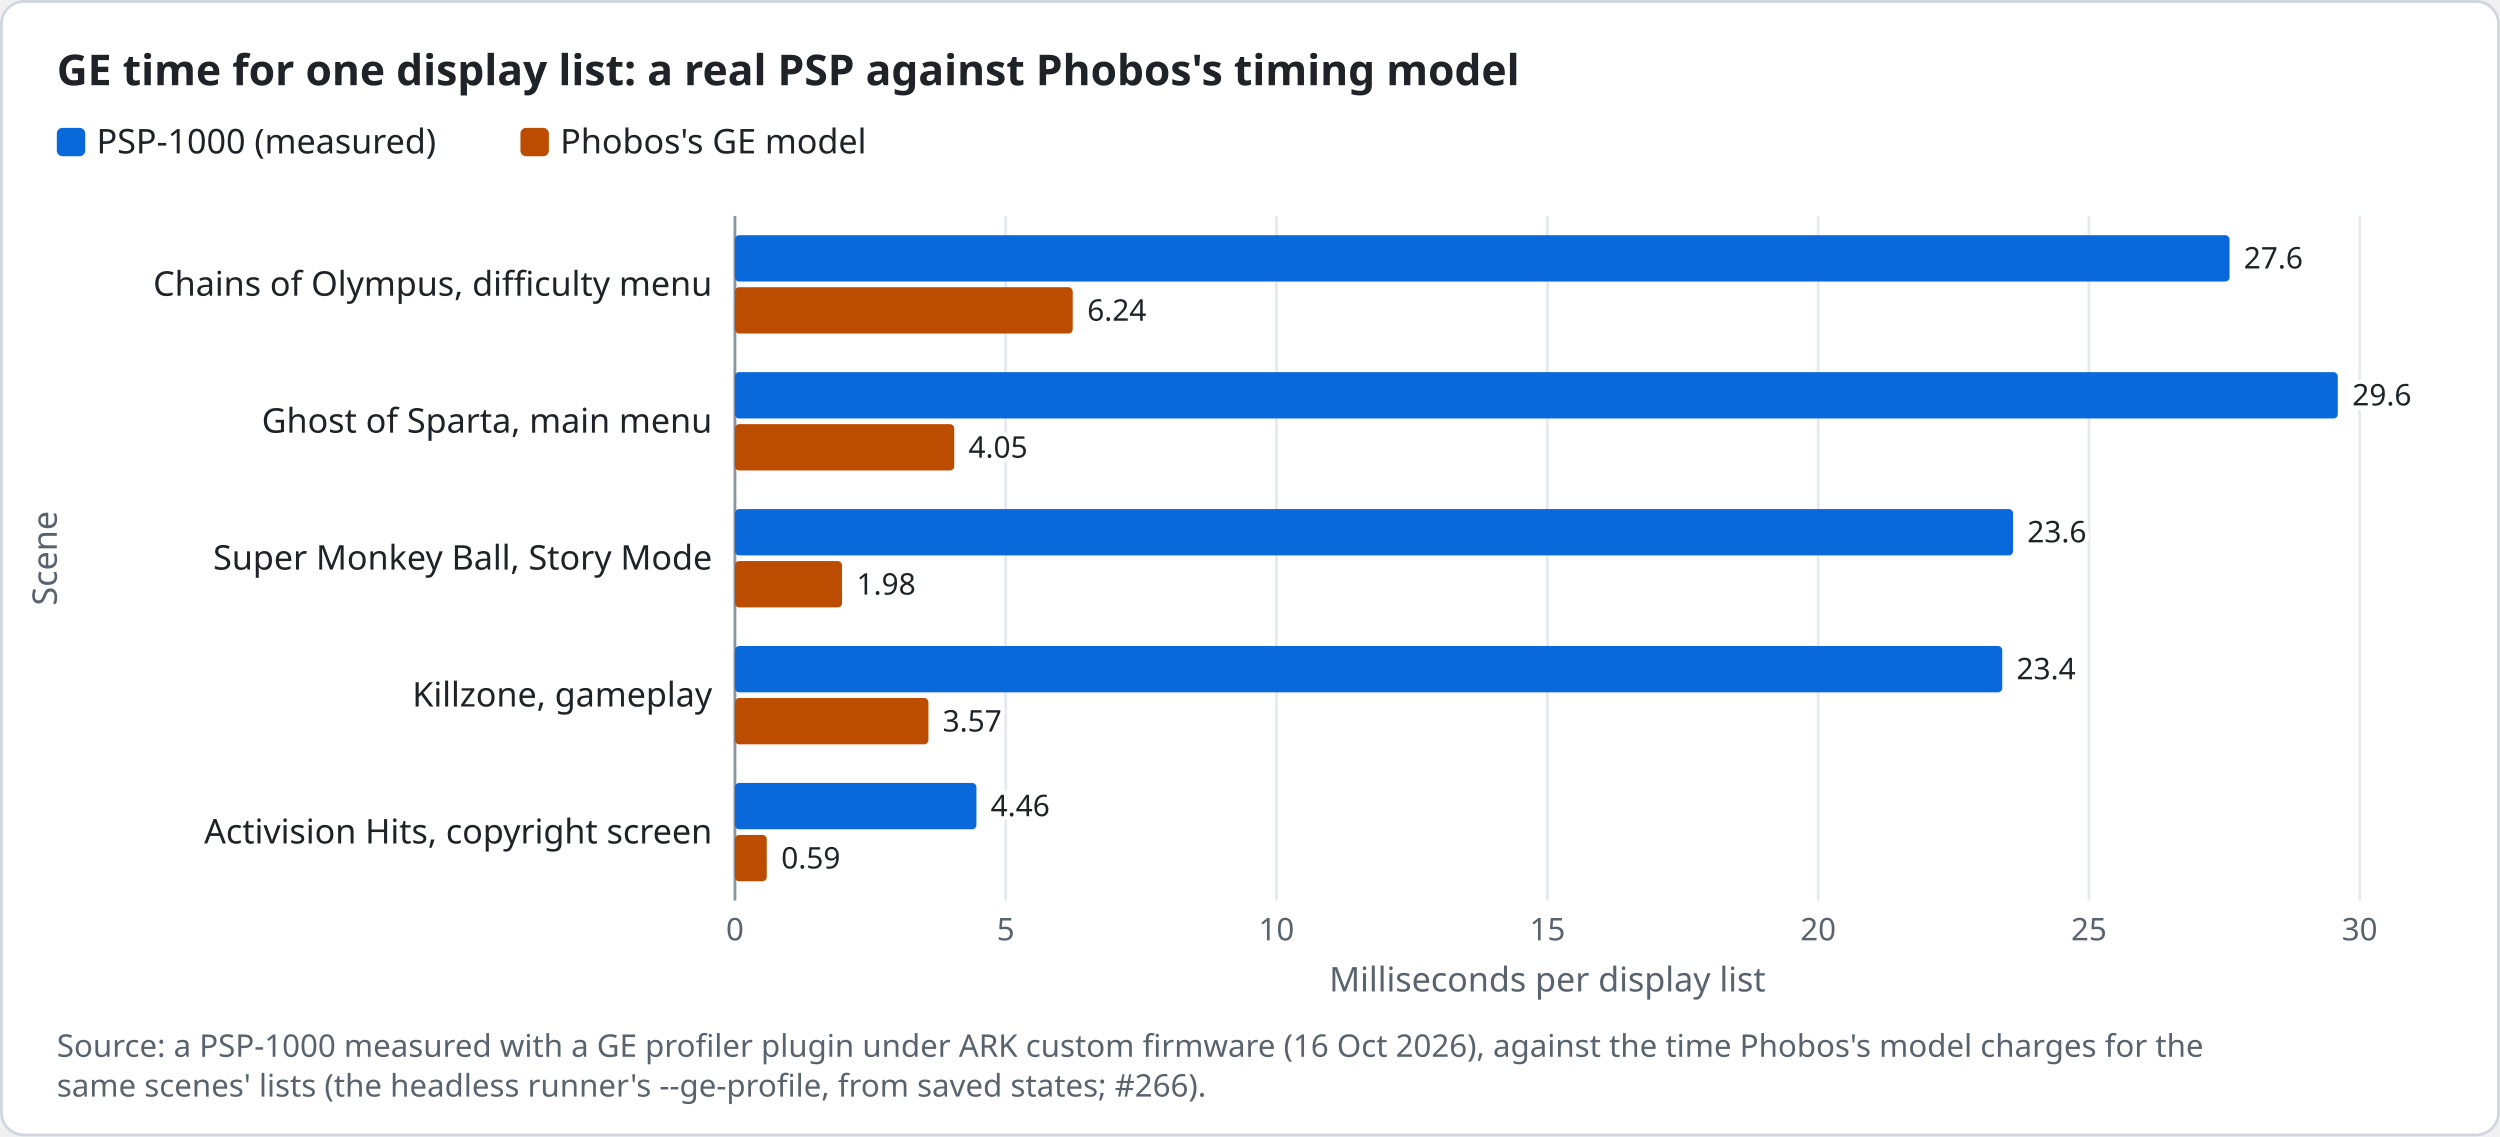
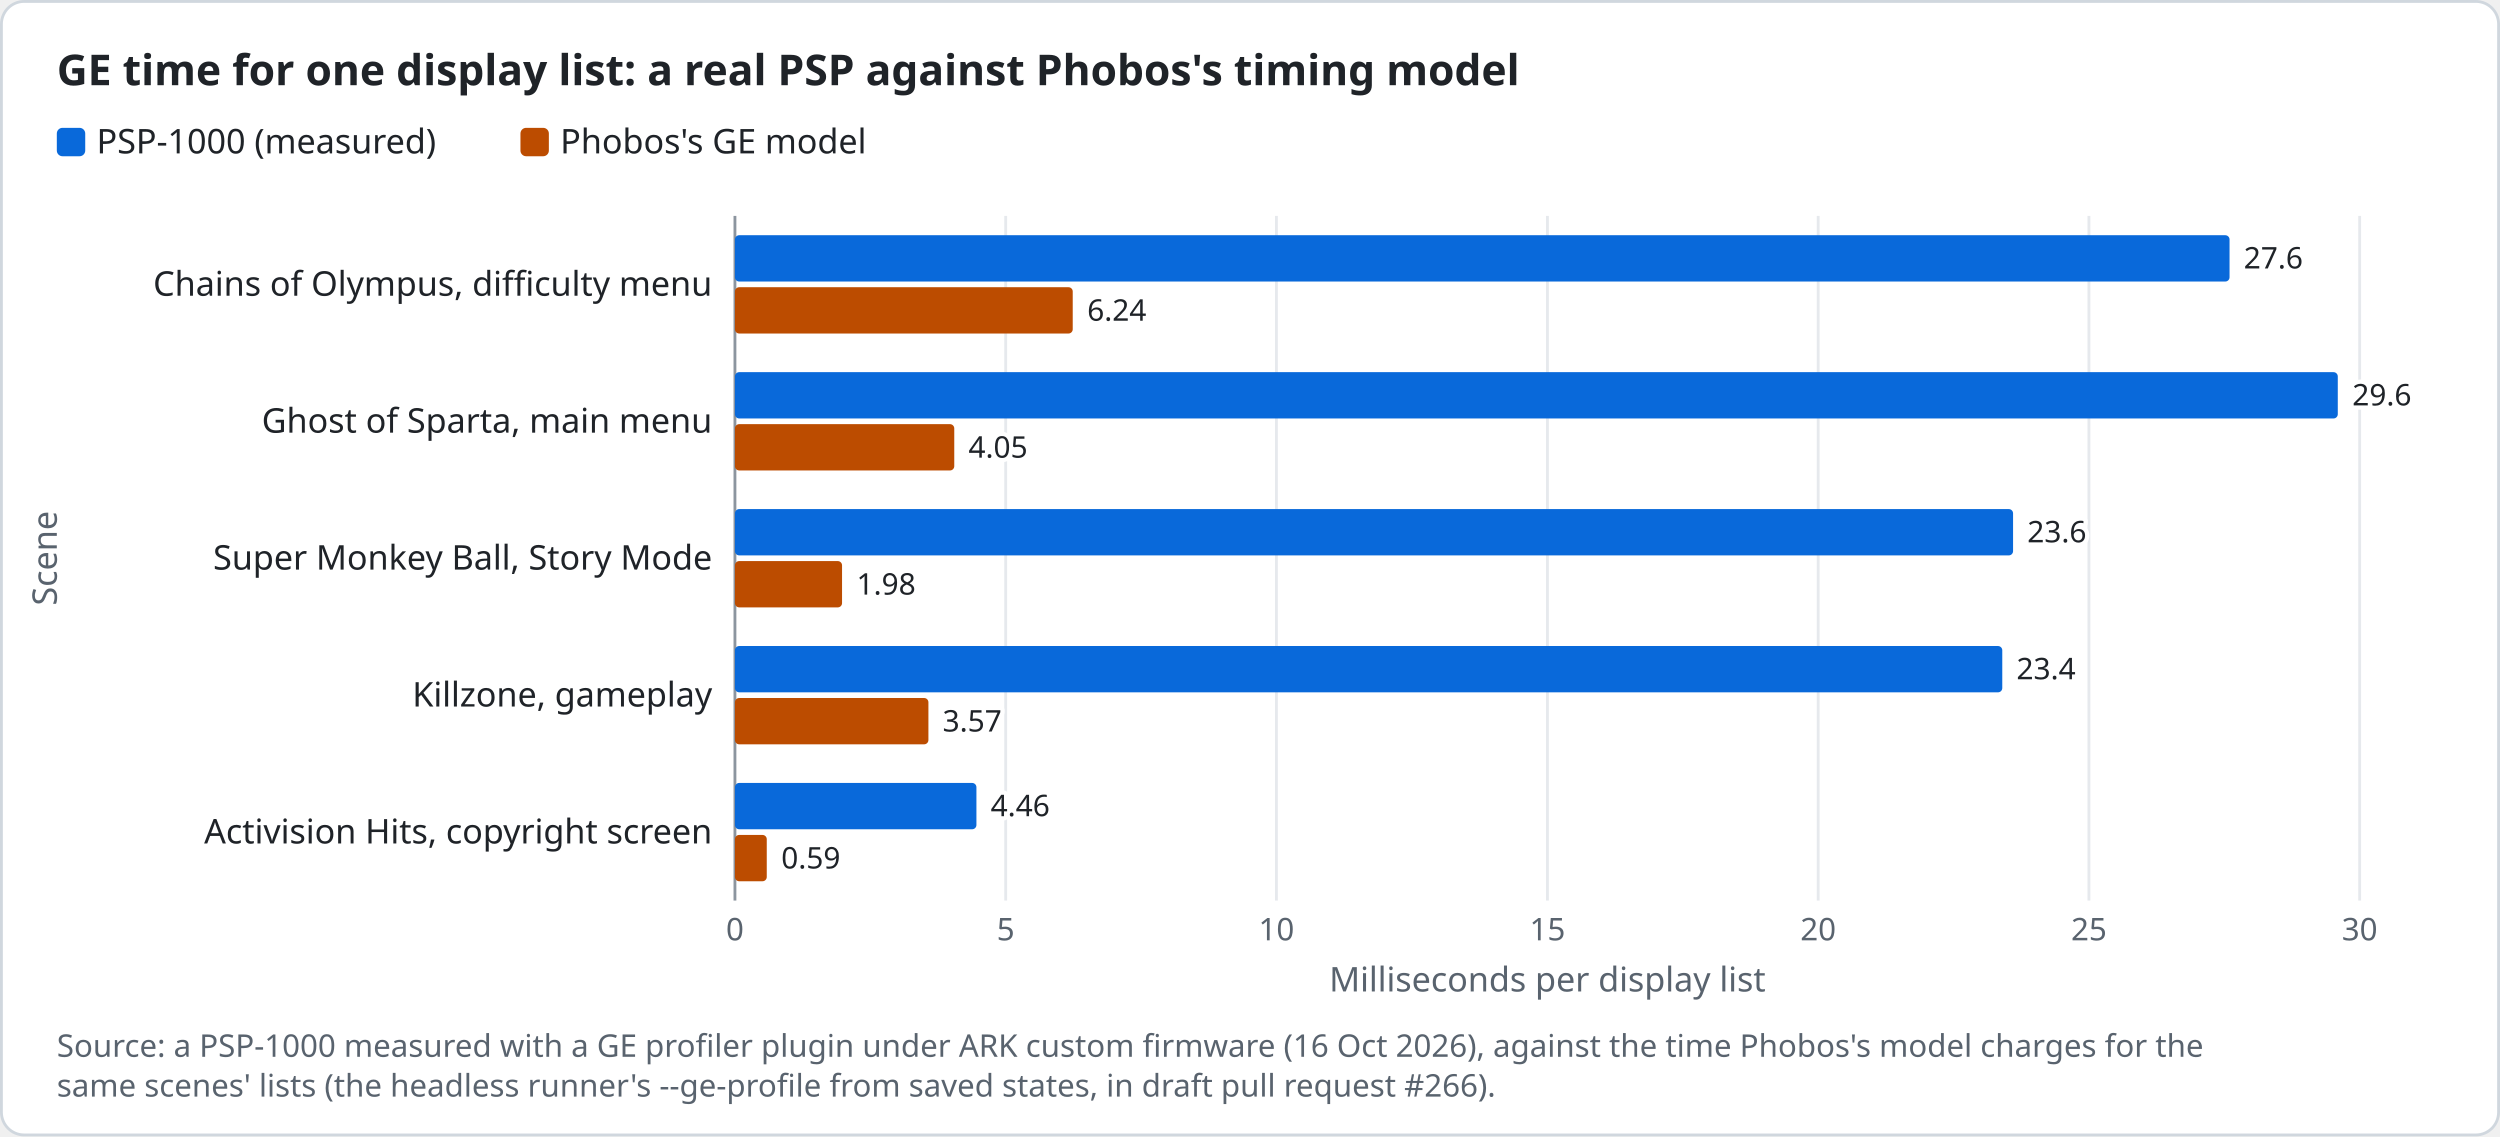
<svg xmlns="http://www.w3.org/2000/svg" width="880" height="400" viewBox="0 0 880 400" role="img" aria-labelledby="title desc" font-family="-apple-system, BlinkMacSystemFont, Segoe UI, Noto Sans, Helvetica, Arial, sans-serif">
  <rect x="0.5" y="0.5" width="879" height="399" rx="8" fill="#ffffff" stroke="#d0d7de" />
  <text x="20" y="30" font-size="15" fill="#1f2328" font-weight="600">GE time for one display list: a real PSP against Phobos's timing model</text>
  <rect x="20" y="45" width="10" height="10" rx="2" fill="#0969da" />
  <text x="34" y="54" font-size="12" fill="#1f2328">PSP-1000 (measured)</text>
  <rect x="183.2" y="45" width="10" height="10" rx="2" fill="#bc4c00" />
  <text x="197.2" y="54" font-size="12" fill="#1f2328">Phobos's GE model</text>
  <text x="20" y="372" font-size="11" fill="#59636e">Source: a PSP-1000 measured with a GE profiler plugin under ARK custom firmware (16 Oct 2026), against the time Phobos's model charges for the</text>
-   <text x="20" y="386" font-size="11" fill="#59636e">same scenes' lists (the headless runner's --ge-profile, from saved states; #266).</text>
+   <text x="20" y="386" font-size="11" fill="#59636e">same scenes' lists (the headless runner's --ge-profile from saved states, in draft pull request #266).</text>
  <line x1="258.7" y1="76" x2="258.7" y2="317" stroke="#8c959f" stroke-width="1" />
  <text x="258.7" y="331" font-size="11" fill="#59636e" text-anchor="middle">0</text>
  <line x1="354" y1="76" x2="354" y2="317" stroke="#e6e9ed" stroke-width="1" />
  <text x="354" y="331" font-size="11" fill="#59636e" text-anchor="middle">5</text>
  <line x1="449.3" y1="76" x2="449.3" y2="317" stroke="#e6e9ed" stroke-width="1" />
  <text x="449.3" y="331" font-size="11" fill="#59636e" text-anchor="middle">10</text>
  <line x1="544.7" y1="76" x2="544.7" y2="317" stroke="#e6e9ed" stroke-width="1" />
  <text x="544.7" y="331" font-size="11" fill="#59636e" text-anchor="middle">15</text>
  <line x1="640" y1="76" x2="640" y2="317" stroke="#e6e9ed" stroke-width="1" />
  <text x="640" y="331" font-size="11" fill="#59636e" text-anchor="middle">20</text>
  <line x1="735.3" y1="76" x2="735.3" y2="317" stroke="#e6e9ed" stroke-width="1" />
  <text x="735.3" y="331" font-size="11" fill="#59636e" text-anchor="middle">25</text>
  <line x1="830.6" y1="76" x2="830.6" y2="317" stroke="#e6e9ed" stroke-width="1" />
  <text x="830.6" y="331" font-size="11" fill="#59636e" text-anchor="middle">30</text>
  <text x="250.7" y="104.1" font-size="12" fill="#1f2328" text-anchor="end">Chains of Olympus, difficulty menu</text>
  <rect x="258.7" y="82.8" width="526.1" height="16.3" rx="1.5" fill="#0969da" />
  <rect x="258.7" y="101.1" width="118.9" height="16.3" rx="1.5" fill="#bc4c00" />
  <text x="250.7" y="152.3" font-size="12" fill="#1f2328" text-anchor="end">Ghost of Sparta, main menu</text>
  <rect x="258.7" y="131" width="564.2" height="16.3" rx="1.5" fill="#0969da" />
  <rect x="258.7" y="149.3" width="77.2" height="16.3" rx="1.5" fill="#bc4c00" />
  <text x="250.7" y="200.5" font-size="12" fill="#1f2328" text-anchor="end">Super Monkey Ball, Story Mode</text>
  <rect x="258.7" y="179.2" width="449.9" height="16.3" rx="1.5" fill="#0969da" />
  <rect x="258.7" y="197.5" width="37.7" height="16.3" rx="1.5" fill="#bc4c00" />
  <text x="250.7" y="248.7" font-size="12" fill="#1f2328" text-anchor="end">Killzone, gameplay</text>
  <rect x="258.7" y="227.4" width="446.1" height="16.3" rx="1.5" fill="#0969da" />
  <rect x="258.7" y="245.7" width="68.1" height="16.3" rx="1.5" fill="#bc4c00" />
  <text x="250.7" y="296.9" font-size="12" fill="#1f2328" text-anchor="end">Activision Hits, copyright screen</text>
  <rect x="258.7" y="275.6" width="85" height="16.3" rx="1.5" fill="#0969da" />
  <rect x="258.7" y="293.9" width="11.2" height="16.3" rx="1.5" fill="#bc4c00" />
  <text x="789.8" y="94.5" font-size="10.5" fill="#1f2328" stroke="#ffffff" stroke-width="3" stroke-linejoin="round" paint-order="stroke">27.6</text>
  <text x="382.7" y="112.9" font-size="10.5" fill="#1f2328" stroke="#ffffff" stroke-width="3" stroke-linejoin="round" paint-order="stroke">6.24</text>
  <text x="828" y="142.7" font-size="10.5" fill="#1f2328" stroke="#ffffff" stroke-width="3" stroke-linejoin="round" paint-order="stroke">29.6</text>
  <text x="340.9" y="161.1" font-size="10.5" fill="#1f2328" stroke="#ffffff" stroke-width="3" stroke-linejoin="round" paint-order="stroke">4.05</text>
  <text x="713.6" y="190.9" font-size="10.5" fill="#1f2328" stroke="#ffffff" stroke-width="3" stroke-linejoin="round" paint-order="stroke">23.6</text>
  <text x="301.5" y="209.3" font-size="10.5" fill="#1f2328" stroke="#ffffff" stroke-width="3" stroke-linejoin="round" paint-order="stroke">1.98</text>
  <text x="709.8" y="239.1" font-size="10.5" fill="#1f2328" stroke="#ffffff" stroke-width="3" stroke-linejoin="round" paint-order="stroke">23.4</text>
  <text x="331.8" y="257.5" font-size="10.5" fill="#1f2328" stroke="#ffffff" stroke-width="3" stroke-linejoin="round" paint-order="stroke">3.57</text>
  <text x="348.7" y="287.3" font-size="10.5" fill="#1f2328" stroke="#ffffff" stroke-width="3" stroke-linejoin="round" paint-order="stroke">4.46</text>
  <text x="275" y="305.7" font-size="10.5" fill="#1f2328" stroke="#ffffff" stroke-width="3" stroke-linejoin="round" paint-order="stroke">0.59</text>
  <text x="0" y="0" font-size="12" fill="#59636e" text-anchor="middle" transform="translate(20 196.5) rotate(-90)">Scene</text>
  <text x="544.7" y="349" font-size="12" fill="#59636e" text-anchor="middle">Milliseconds per display list</text>
</svg>
